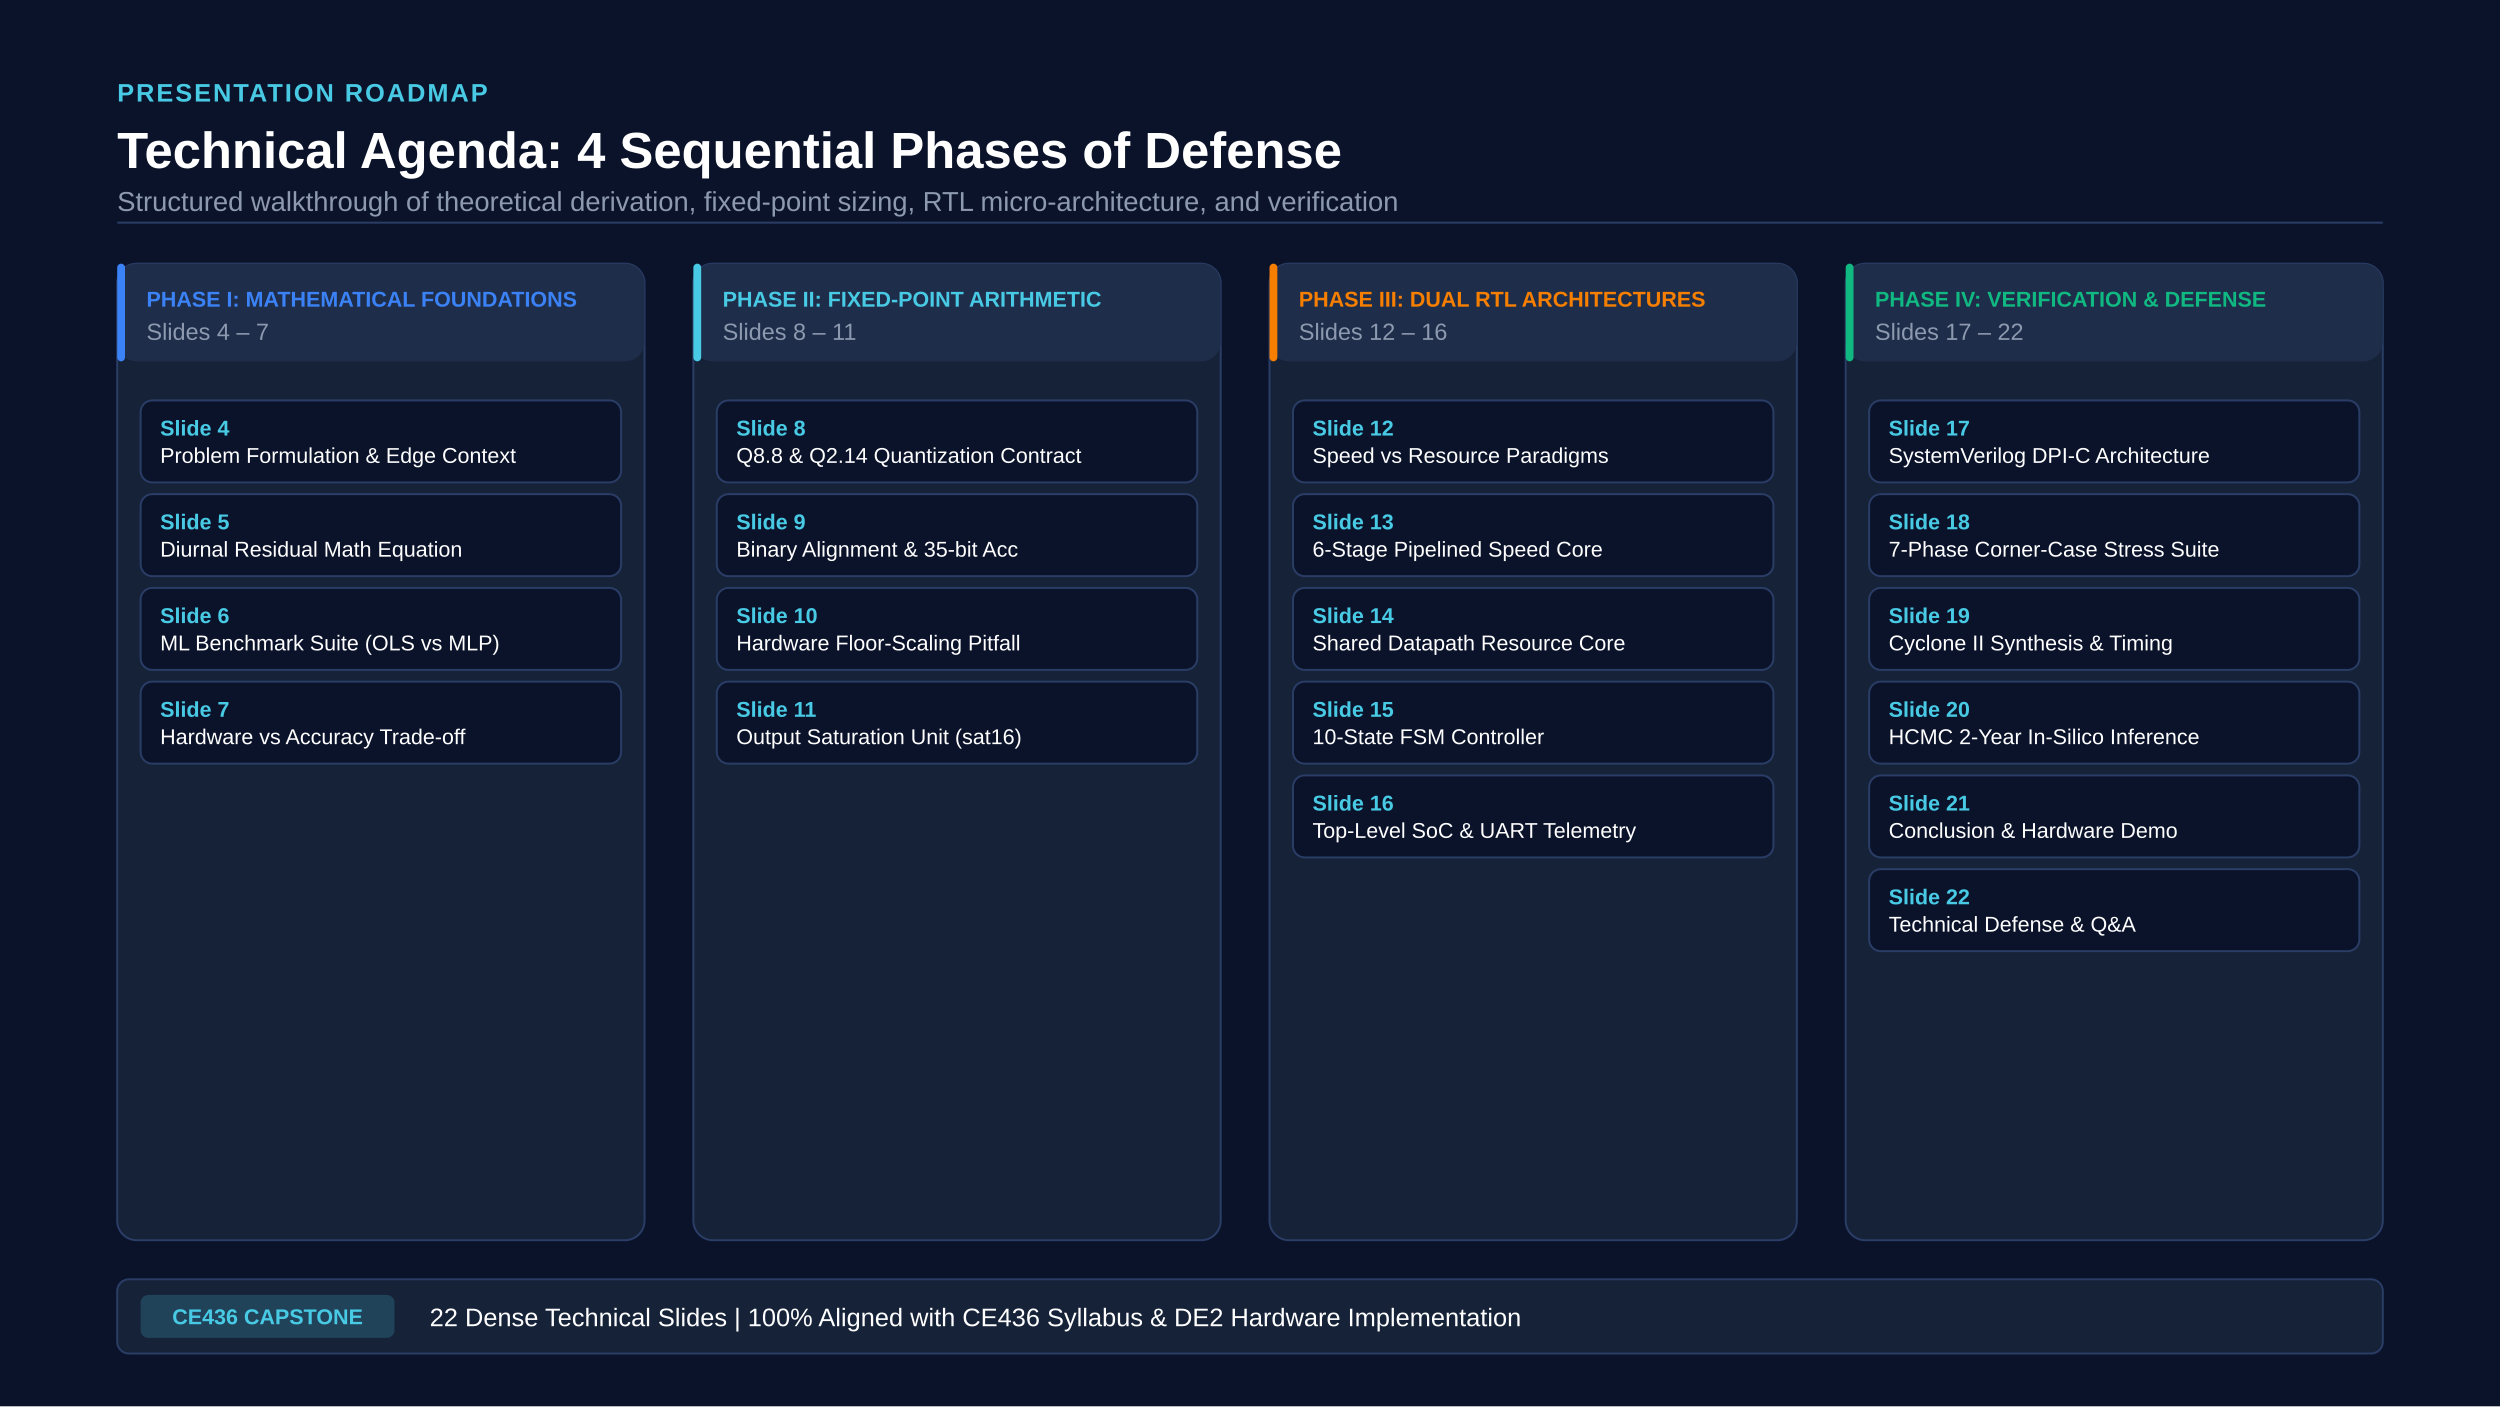
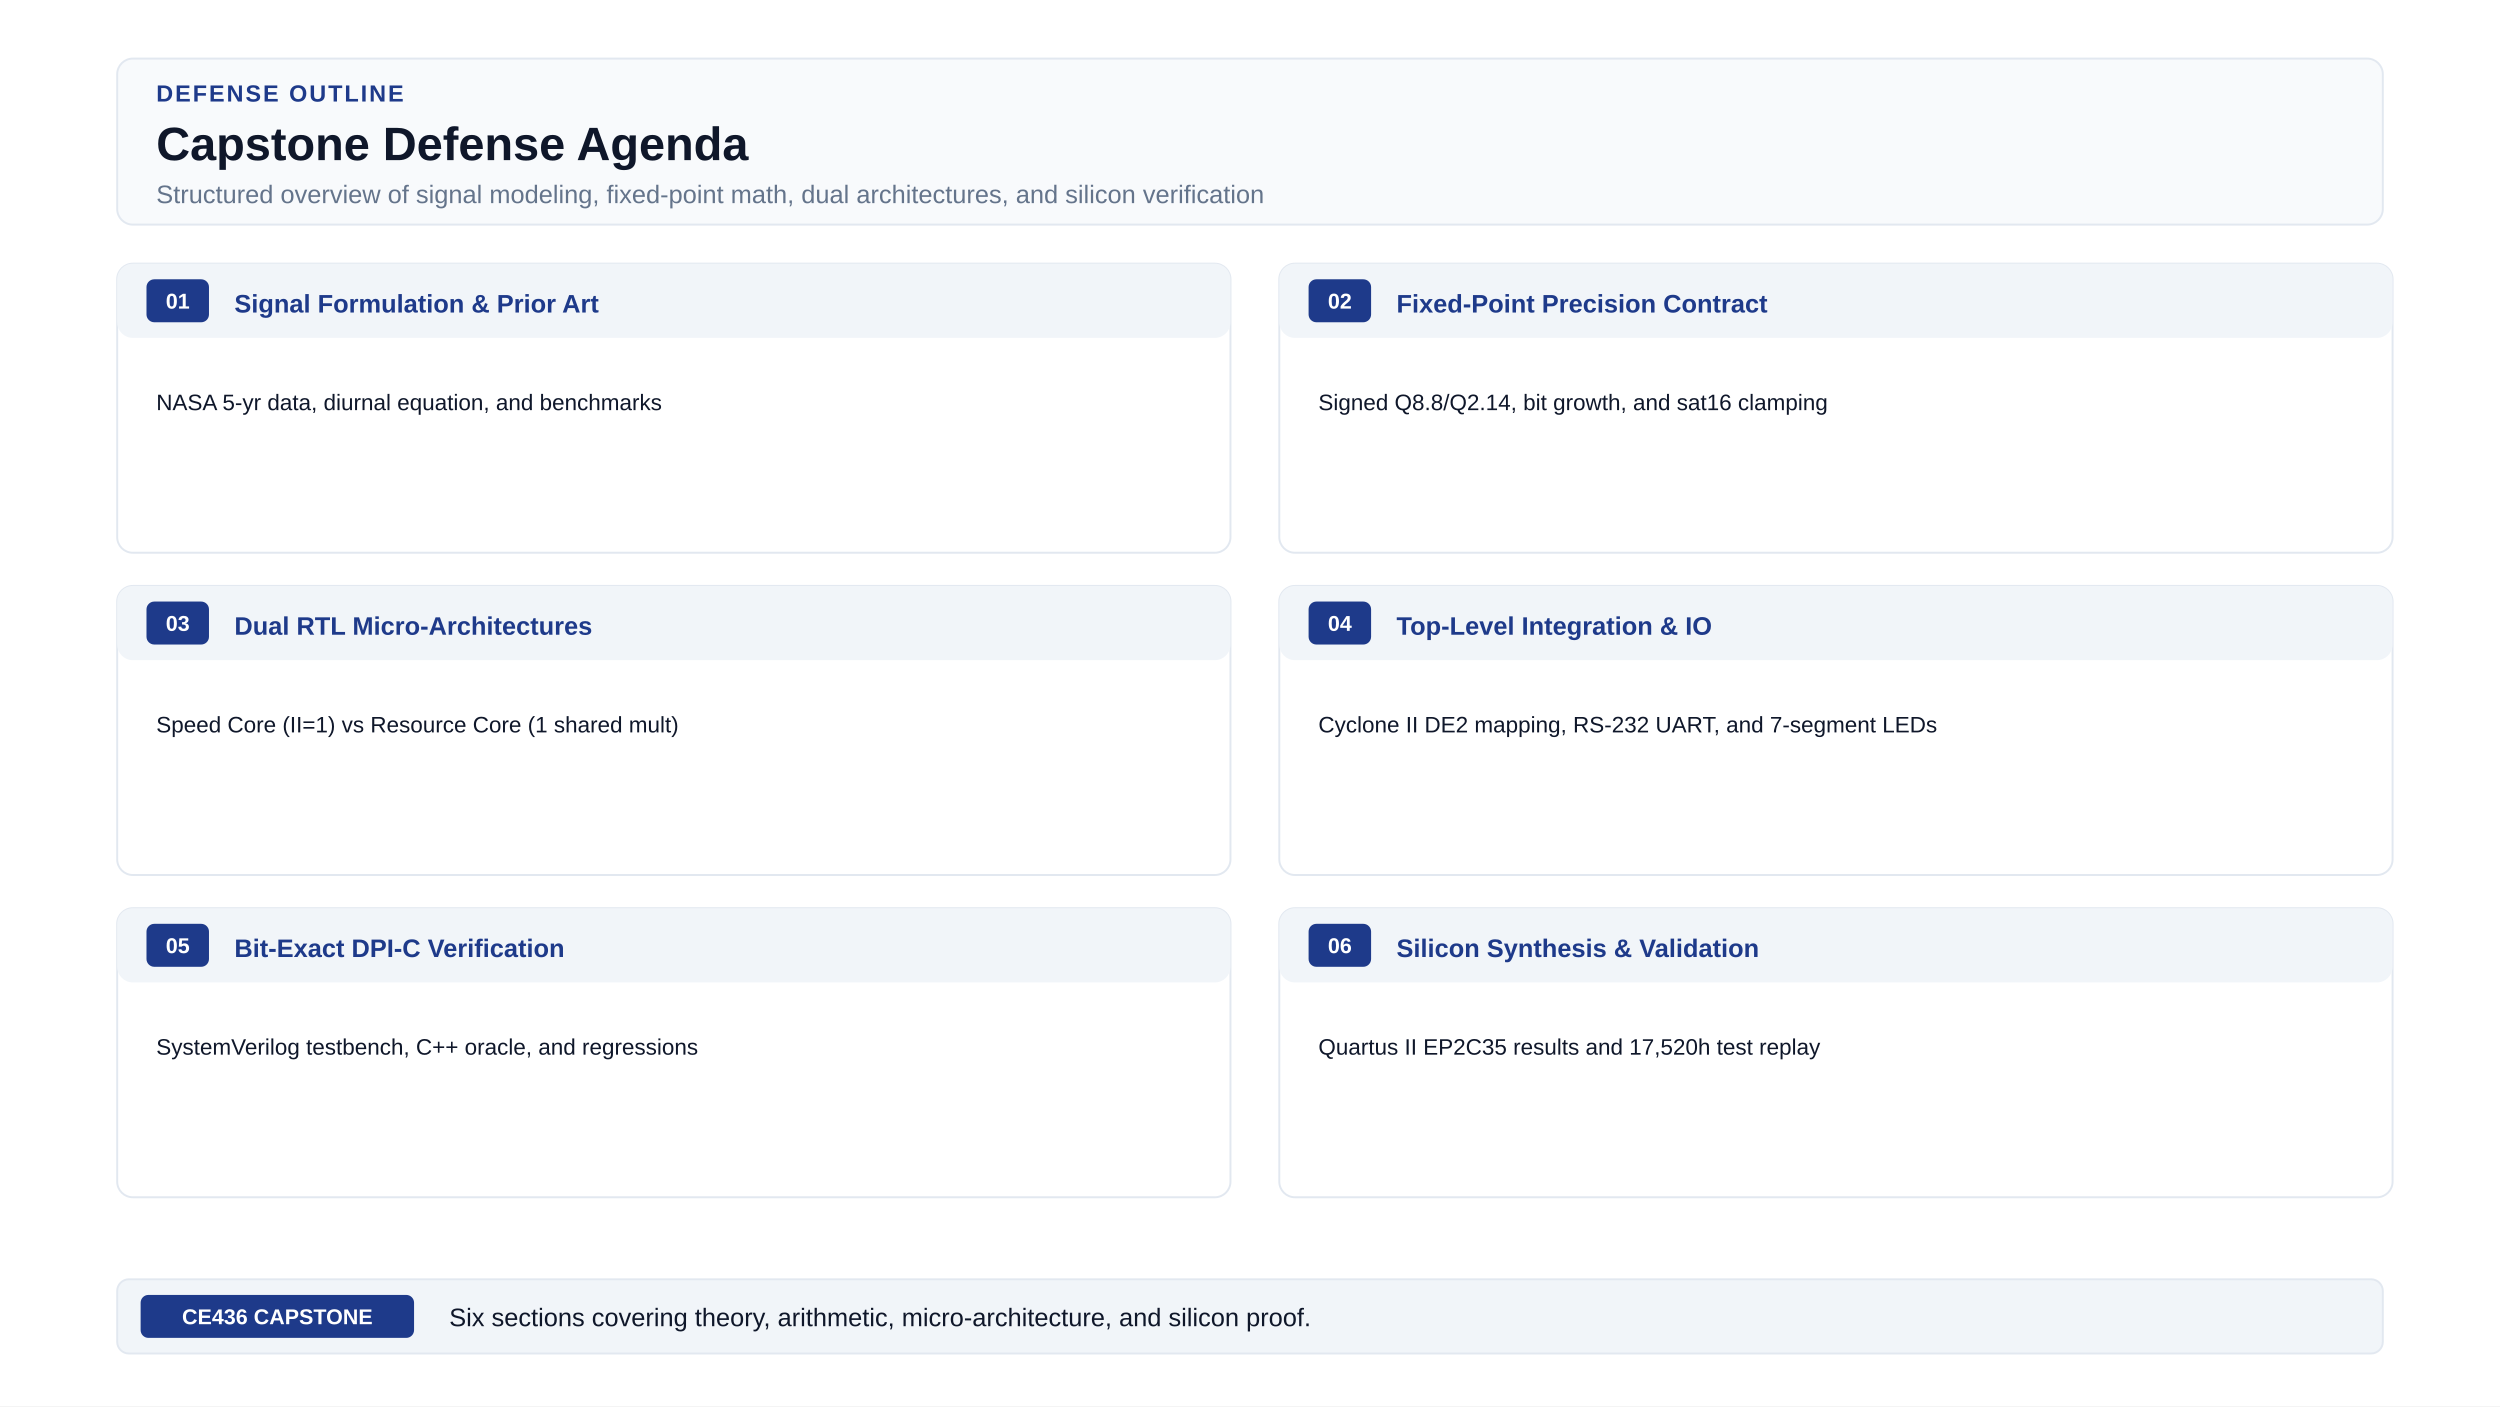
- <svg xmlns="http://www.w3.org/2000/svg" width="1280" height="720" viewBox="0 0 1280 720" data-pptx-page-role="toc" lang="en" font-family="Arial, Segoe UI, sans-serif">
-   <rect id="bg" data-pptx-role="background" x="0" y="0" width="1280" height="720" fill="#0B132B" />
+ <svg xmlns="http://www.w3.org/2000/svg" width="1280" height="720" viewBox="0 0 1280 720" data-pptx-page-role="content" lang="en" font-family="Arial, Segoe UI, sans-serif">
+   <rect id="bg" data-pptx-role="background" x="0" y="0" width="1280" height="720" fill="#FFFFFF" />
  <g id="hdr_03" data-pptx-bounds="60 30 1160 85">
-     <text x="60" y="52" fill="#48CAE4" font-size="13" font-weight="bold" letter-spacing="1">PRESENTATION ROADMAP</text>
-     <text x="60" y="86" fill="#FFFFFF" font-size="26" font-weight="bold">Technical Agenda: 4 Sequential Phases of Defense</text>
-     <text x="60" y="108" fill="#8D99AE" font-size="14">Structured walkthrough of theoretical derivation, fixed-point sizing, RTL micro-architecture, and verification</text>
-     <line x1="60" y1="114" x2="1220" y2="114" stroke="#2A3D66" stroke-width="1" />
+     <rect x="60" y="30" width="1160" height="85" fill="#F8FAFC" rx="8" stroke="#E2E8F0" stroke-width="1" />
+     <text x="80" y="52" fill="#1E3A8A" font-size="12" font-weight="bold" letter-spacing="1">DEFENSE OUTLINE</text>
+     <text x="80" y="82" fill="#0F172A" font-size="24" font-weight="bold">Capstone Defense Agenda</text>
+     <text x="80" y="104" fill="#64748B" font-size="13">Structured overview of signal modeling, fixed-point math, dual architectures, and silicon verification</text>
  </g>
-   <g id="agenda_col_1" data-pptx-bounds="60 135 270 500">
-     <rect x="60" y="135" width="270" height="500" rx="10" fill="#162238" stroke="#2A3D66" stroke-width="1" />
-     <rect x="60" y="135" width="270" height="50" rx="10" fill="#1E2D4A" />
-     <rect x="60" y="135" width="4" height="50" rx="2" fill="#3B82F6" />
-     <text x="75" y="157" fill="#3B82F6" font-size="11" font-weight="bold">PHASE I: MATHEMATICAL FOUNDATIONS</text>
-     <text x="75" y="174" fill="#8D99AE" font-size="12">Slides 4 – 7</text>
-     <g id="agenda_items_1">
-       <rect x="72" y="205" width="246" height="42" rx="6" fill="#0B132B" stroke="#2A3D66" stroke-width="1" />
-       <text x="82" y="223" fill="#48CAE4" font-size="11" font-weight="bold">Slide 4</text>
-       <text x="82" y="237" fill="#FFFFFF" font-size="11">Problem Formulation &amp; Edge Context</text>
-       <rect x="72" y="253" width="246" height="42" rx="6" fill="#0B132B" stroke="#2A3D66" stroke-width="1" />
-       <text x="82" y="271" fill="#48CAE4" font-size="11" font-weight="bold">Slide 5</text>
-       <text x="82" y="285" fill="#FFFFFF" font-size="11">Diurnal Residual Math Equation</text>
-       <rect x="72" y="301" width="246" height="42" rx="6" fill="#0B132B" stroke="#2A3D66" stroke-width="1" />
-       <text x="82" y="319" fill="#48CAE4" font-size="11" font-weight="bold">Slide 6</text>
-       <text x="82" y="333" fill="#FFFFFF" font-size="11">ML Benchmark Suite (OLS vs MLP)</text>
-       <rect x="72" y="349" width="246" height="42" rx="6" fill="#0B132B" stroke="#2A3D66" stroke-width="1" />
-       <text x="82" y="367" fill="#48CAE4" font-size="11" font-weight="bold">Slide 7</text>
-       <text x="82" y="381" fill="#FFFFFF" font-size="11">Hardware vs Accuracy Trade-off</text>
-     </g>
+   <g id="mod_01" data-pptx-bounds="60 135 570 148">
+     <rect x="60" y="135" width="570" height="148" rx="8" fill="#FFFFFF" stroke="#E2E8F0" stroke-width="1" />
+     <rect x="60" y="135" width="570" height="38" rx="8" fill="#F1F5F9" />
+     <rect x="75" y="143" width="32" height="22" rx="4" fill="#1E3A8A" />
+     <text x="91" y="158" fill="#FFFFFF" font-size="11" font-weight="bold" text-anchor="middle">01</text>
+     <text x="120" y="160" fill="#1E3A8A" font-size="13" font-weight="bold">Signal Formulation &amp; Prior Art</text>
+     <text x="80" y="210" fill="#0F172A" font-size="11.5">NASA 5-yr data, diurnal equation, and benchmarks</text>
  </g>
-   <g id="agenda_col_2" data-pptx-bounds="355 135 270 500">
-     <rect x="355" y="135" width="270" height="500" rx="10" fill="#162238" stroke="#2A3D66" stroke-width="1" />
-     <rect x="355" y="135" width="270" height="50" rx="10" fill="#1E2D4A" />
-     <rect x="355" y="135" width="4" height="50" rx="2" fill="#48CAE4" />
-     <text x="370" y="157" fill="#48CAE4" font-size="11" font-weight="bold">PHASE II: FIXED-POINT ARITHMETIC</text>
-     <text x="370" y="174" fill="#8D99AE" font-size="12">Slides 8 – 11</text>
-     <g id="agenda_items_2">
-       <rect x="367" y="205" width="246" height="42" rx="6" fill="#0B132B" stroke="#2A3D66" stroke-width="1" />
-       <text x="377" y="223" fill="#48CAE4" font-size="11" font-weight="bold">Slide 8</text>
-       <text x="377" y="237" fill="#FFFFFF" font-size="11">Q8.8 &amp; Q2.14 Quantization Contract</text>
-       <rect x="367" y="253" width="246" height="42" rx="6" fill="#0B132B" stroke="#2A3D66" stroke-width="1" />
-       <text x="377" y="271" fill="#48CAE4" font-size="11" font-weight="bold">Slide 9</text>
-       <text x="377" y="285" fill="#FFFFFF" font-size="11">Binary Alignment &amp; 35-bit Acc</text>
-       <rect x="367" y="301" width="246" height="42" rx="6" fill="#0B132B" stroke="#2A3D66" stroke-width="1" />
-       <text x="377" y="319" fill="#48CAE4" font-size="11" font-weight="bold">Slide 10</text>
-       <text x="377" y="333" fill="#FFFFFF" font-size="11">Hardware Floor-Scaling Pitfall</text>
-       <rect x="367" y="349" width="246" height="42" rx="6" fill="#0B132B" stroke="#2A3D66" stroke-width="1" />
-       <text x="377" y="367" fill="#48CAE4" font-size="11" font-weight="bold">Slide 11</text>
-       <text x="377" y="381" fill="#FFFFFF" font-size="11">Output Saturation Unit (sat16)</text>
-     </g>
+   <g id="mod_02" data-pptx-bounds="655 135 570 148">
+     <rect x="655" y="135" width="570" height="148" rx="8" fill="#FFFFFF" stroke="#E2E8F0" stroke-width="1" />
+     <rect x="655" y="135" width="570" height="38" rx="8" fill="#F1F5F9" />
+     <rect x="670" y="143" width="32" height="22" rx="4" fill="#1E3A8A" />
+     <text x="686" y="158" fill="#FFFFFF" font-size="11" font-weight="bold" text-anchor="middle">02</text>
+     <text x="715" y="160" fill="#1E3A8A" font-size="13" font-weight="bold">Fixed-Point Precision Contract</text>
+     <text x="675" y="210" fill="#0F172A" font-size="11.5">Signed Q8.8/Q2.14, bit growth, and sat16 clamping</text>
  </g>
-   <g id="agenda_col_3" data-pptx-bounds="650 135 270 500">
-     <rect x="650" y="135" width="270" height="500" rx="10" fill="#162238" stroke="#2A3D66" stroke-width="1" />
-     <rect x="650" y="135" width="270" height="50" rx="10" fill="#1E2D4A" />
-     <rect x="650" y="135" width="4" height="50" rx="2" fill="#F77F00" />
-     <text x="665" y="157" fill="#F77F00" font-size="11" font-weight="bold">PHASE III: DUAL RTL ARCHITECTURES</text>
-     <text x="665" y="174" fill="#8D99AE" font-size="12">Slides 12 – 16</text>
-     <g id="agenda_items_3">
-       <rect x="662" y="205" width="246" height="42" rx="6" fill="#0B132B" stroke="#2A3D66" stroke-width="1" />
-       <text x="672" y="223" fill="#48CAE4" font-size="11" font-weight="bold">Slide 12</text>
-       <text x="672" y="237" fill="#FFFFFF" font-size="11">Speed vs Resource Paradigms</text>
-       <rect x="662" y="253" width="246" height="42" rx="6" fill="#0B132B" stroke="#2A3D66" stroke-width="1" />
-       <text x="672" y="271" fill="#48CAE4" font-size="11" font-weight="bold">Slide 13</text>
-       <text x="672" y="285" fill="#FFFFFF" font-size="11">6-Stage Pipelined Speed Core</text>
-       <rect x="662" y="301" width="246" height="42" rx="6" fill="#0B132B" stroke="#2A3D66" stroke-width="1" />
-       <text x="672" y="319" fill="#48CAE4" font-size="11" font-weight="bold">Slide 14</text>
-       <text x="672" y="333" fill="#FFFFFF" font-size="11">Shared Datapath Resource Core</text>
-       <rect x="662" y="349" width="246" height="42" rx="6" fill="#0B132B" stroke="#2A3D66" stroke-width="1" />
-       <text x="672" y="367" fill="#48CAE4" font-size="11" font-weight="bold">Slide 15</text>
-       <text x="672" y="381" fill="#FFFFFF" font-size="11">10-State FSM Controller</text>
-       <rect x="662" y="397" width="246" height="42" rx="6" fill="#0B132B" stroke="#2A3D66" stroke-width="1" />
-       <text x="672" y="415" fill="#48CAE4" font-size="11" font-weight="bold">Slide 16</text>
-       <text x="672" y="429" fill="#FFFFFF" font-size="11">Top-Level SoC &amp; UART Telemetry</text>
-     </g>
+   <g id="mod_03" data-pptx-bounds="60 300 570 148">
+     <rect x="60" y="300" width="570" height="148" rx="8" fill="#FFFFFF" stroke="#E2E8F0" stroke-width="1" />
+     <rect x="60" y="300" width="570" height="38" rx="8" fill="#F1F5F9" />
+     <rect x="75" y="308" width="32" height="22" rx="4" fill="#1E3A8A" />
+     <text x="91" y="323" fill="#FFFFFF" font-size="11" font-weight="bold" text-anchor="middle">03</text>
+     <text x="120" y="325" fill="#1E3A8A" font-size="13" font-weight="bold">Dual RTL Micro-Architectures</text>
+     <text x="80" y="375" fill="#0F172A" font-size="11.5">Speed Core (II=1) vs Resource Core (1 shared mult)</text>
  </g>
-   <g id="agenda_col_4" data-pptx-bounds="945 135 275 500">
-     <rect x="945" y="135" width="275" height="500" rx="10" fill="#162238" stroke="#2A3D66" stroke-width="1" />
-     <rect x="945" y="135" width="275" height="50" rx="10" fill="#1E2D4A" />
-     <rect x="945" y="135" width="4" height="50" rx="2" fill="#10B981" />
-     <text x="960" y="157" fill="#10B981" font-size="11" font-weight="bold">PHASE IV: VERIFICATION &amp; DEFENSE</text>
-     <text x="960" y="174" fill="#8D99AE" font-size="12">Slides 17 – 22</text>
-     <g id="agenda_items_4">
-       <rect x="957" y="205" width="251" height="42" rx="6" fill="#0B132B" stroke="#2A3D66" stroke-width="1" />
-       <text x="967" y="223" fill="#48CAE4" font-size="11" font-weight="bold">Slide 17</text>
-       <text x="967" y="237" fill="#FFFFFF" font-size="11">SystemVerilog DPI-C Architecture</text>
-       <rect x="957" y="253" width="251" height="42" rx="6" fill="#0B132B" stroke="#2A3D66" stroke-width="1" />
-       <text x="967" y="271" fill="#48CAE4" font-size="11" font-weight="bold">Slide 18</text>
-       <text x="967" y="285" fill="#FFFFFF" font-size="11">7-Phase Corner-Case Stress Suite</text>
-       <rect x="957" y="301" width="251" height="42" rx="6" fill="#0B132B" stroke="#2A3D66" stroke-width="1" />
-       <text x="967" y="319" fill="#48CAE4" font-size="11" font-weight="bold">Slide 19</text>
-       <text x="967" y="333" fill="#FFFFFF" font-size="11">Cyclone II Synthesis &amp; Timing</text>
-       <rect x="957" y="349" width="251" height="42" rx="6" fill="#0B132B" stroke="#2A3D66" stroke-width="1" />
-       <text x="967" y="367" fill="#48CAE4" font-size="11" font-weight="bold">Slide 20</text>
-       <text x="967" y="381" fill="#FFFFFF" font-size="11">HCMC 2-Year In-Silico Inference</text>
-       <rect x="957" y="397" width="251" height="42" rx="6" fill="#0B132B" stroke="#2A3D66" stroke-width="1" />
-       <text x="967" y="415" fill="#48CAE4" font-size="11" font-weight="bold">Slide 21</text>
-       <text x="967" y="429" fill="#FFFFFF" font-size="11">Conclusion &amp; Hardware Demo</text>
-       <rect x="957" y="445" width="251" height="42" rx="6" fill="#0B132B" stroke="#2A3D66" stroke-width="1" />
-       <text x="967" y="463" fill="#48CAE4" font-size="11" font-weight="bold">Slide 22</text>
-       <text x="967" y="477" fill="#FFFFFF" font-size="11">Technical Defense &amp; Q&amp;A</text>
-     </g>
+   <g id="mod_04" data-pptx-bounds="655 300 570 148">
+     <rect x="655" y="300" width="570" height="148" rx="8" fill="#FFFFFF" stroke="#E2E8F0" stroke-width="1" />
+     <rect x="655" y="300" width="570" height="38" rx="8" fill="#F1F5F9" />
+     <rect x="670" y="308" width="32" height="22" rx="4" fill="#1E3A8A" />
+     <text x="686" y="323" fill="#FFFFFF" font-size="11" font-weight="bold" text-anchor="middle">04</text>
+     <text x="715" y="325" fill="#1E3A8A" font-size="13" font-weight="bold">Top-Level Integration &amp; IO</text>
+     <text x="675" y="375" fill="#0F172A" font-size="11.5">Cyclone II DE2 mapping, RS-232 UART, and 7-segment LEDs</text>
+   </g>
+   <g id="mod_05" data-pptx-bounds="60 465 570 148">
+     <rect x="60" y="465" width="570" height="148" rx="8" fill="#FFFFFF" stroke="#E2E8F0" stroke-width="1" />
+     <rect x="60" y="465" width="570" height="38" rx="8" fill="#F1F5F9" />
+     <rect x="75" y="473" width="32" height="22" rx="4" fill="#1E3A8A" />
+     <text x="91" y="488" fill="#FFFFFF" font-size="11" font-weight="bold" text-anchor="middle">05</text>
+     <text x="120" y="490" fill="#1E3A8A" font-size="13" font-weight="bold">Bit-Exact DPI-C Verification</text>
+     <text x="80" y="540" fill="#0F172A" font-size="11.5">SystemVerilog testbench, C++ oracle, and regressions</text>
+   </g>
+   <g id="mod_06" data-pptx-bounds="655 465 570 148">
+     <rect x="655" y="465" width="570" height="148" rx="8" fill="#FFFFFF" stroke="#E2E8F0" stroke-width="1" />
+     <rect x="655" y="465" width="570" height="38" rx="8" fill="#F1F5F9" />
+     <rect x="670" y="473" width="32" height="22" rx="4" fill="#1E3A8A" />
+     <text x="686" y="488" fill="#FFFFFF" font-size="11" font-weight="bold" text-anchor="middle">06</text>
+     <text x="715" y="490" fill="#1E3A8A" font-size="13" font-weight="bold">Silicon Synthesis &amp; Validation</text>
+     <text x="675" y="540" fill="#0F172A" font-size="11.5">Quartus II EP2C35 results and 17,520h test replay</text>
  </g>
  <g id="ftr_03" data-pptx-bounds="60 655 1160 40">
-     <rect x="60" y="655" width="1160" height="38" rx="6" fill="#162238" stroke="#2A3D66" stroke-width="1" />
-     <rect x="72" y="663" width="130" height="22" rx="4" fill="#48CAE4" fill-opacity="0.2" />
-     <text x="137" y="678" fill="#48CAE4" font-size="11" font-weight="bold" text-anchor="middle">CE436 CAPSTONE</text>
-     <text x="220" y="679" fill="#FFFFFF" font-size="13">22 Dense Technical Slides | 100% Aligned with CE436 Syllabus &amp; DE2 Hardware Implementation</text>
+     <rect x="60" y="655" width="1160" height="38" rx="6" fill="#F1F5F9" stroke="#E2E8F0" stroke-width="1" />
+     <rect x="72" y="663" width="140" height="22" rx="4" fill="#1E3A8A" />
+     <text x="142" y="678" fill="#FFFFFF" font-size="11" font-weight="bold" text-anchor="middle">CE436 CAPSTONE</text>
+     <text x="230" y="679" fill="#0F172A" font-size="13" font-weight="500">Six sections covering theory, arithmetic, micro-architecture, and silicon proof.</text>
  </g>
</svg>
